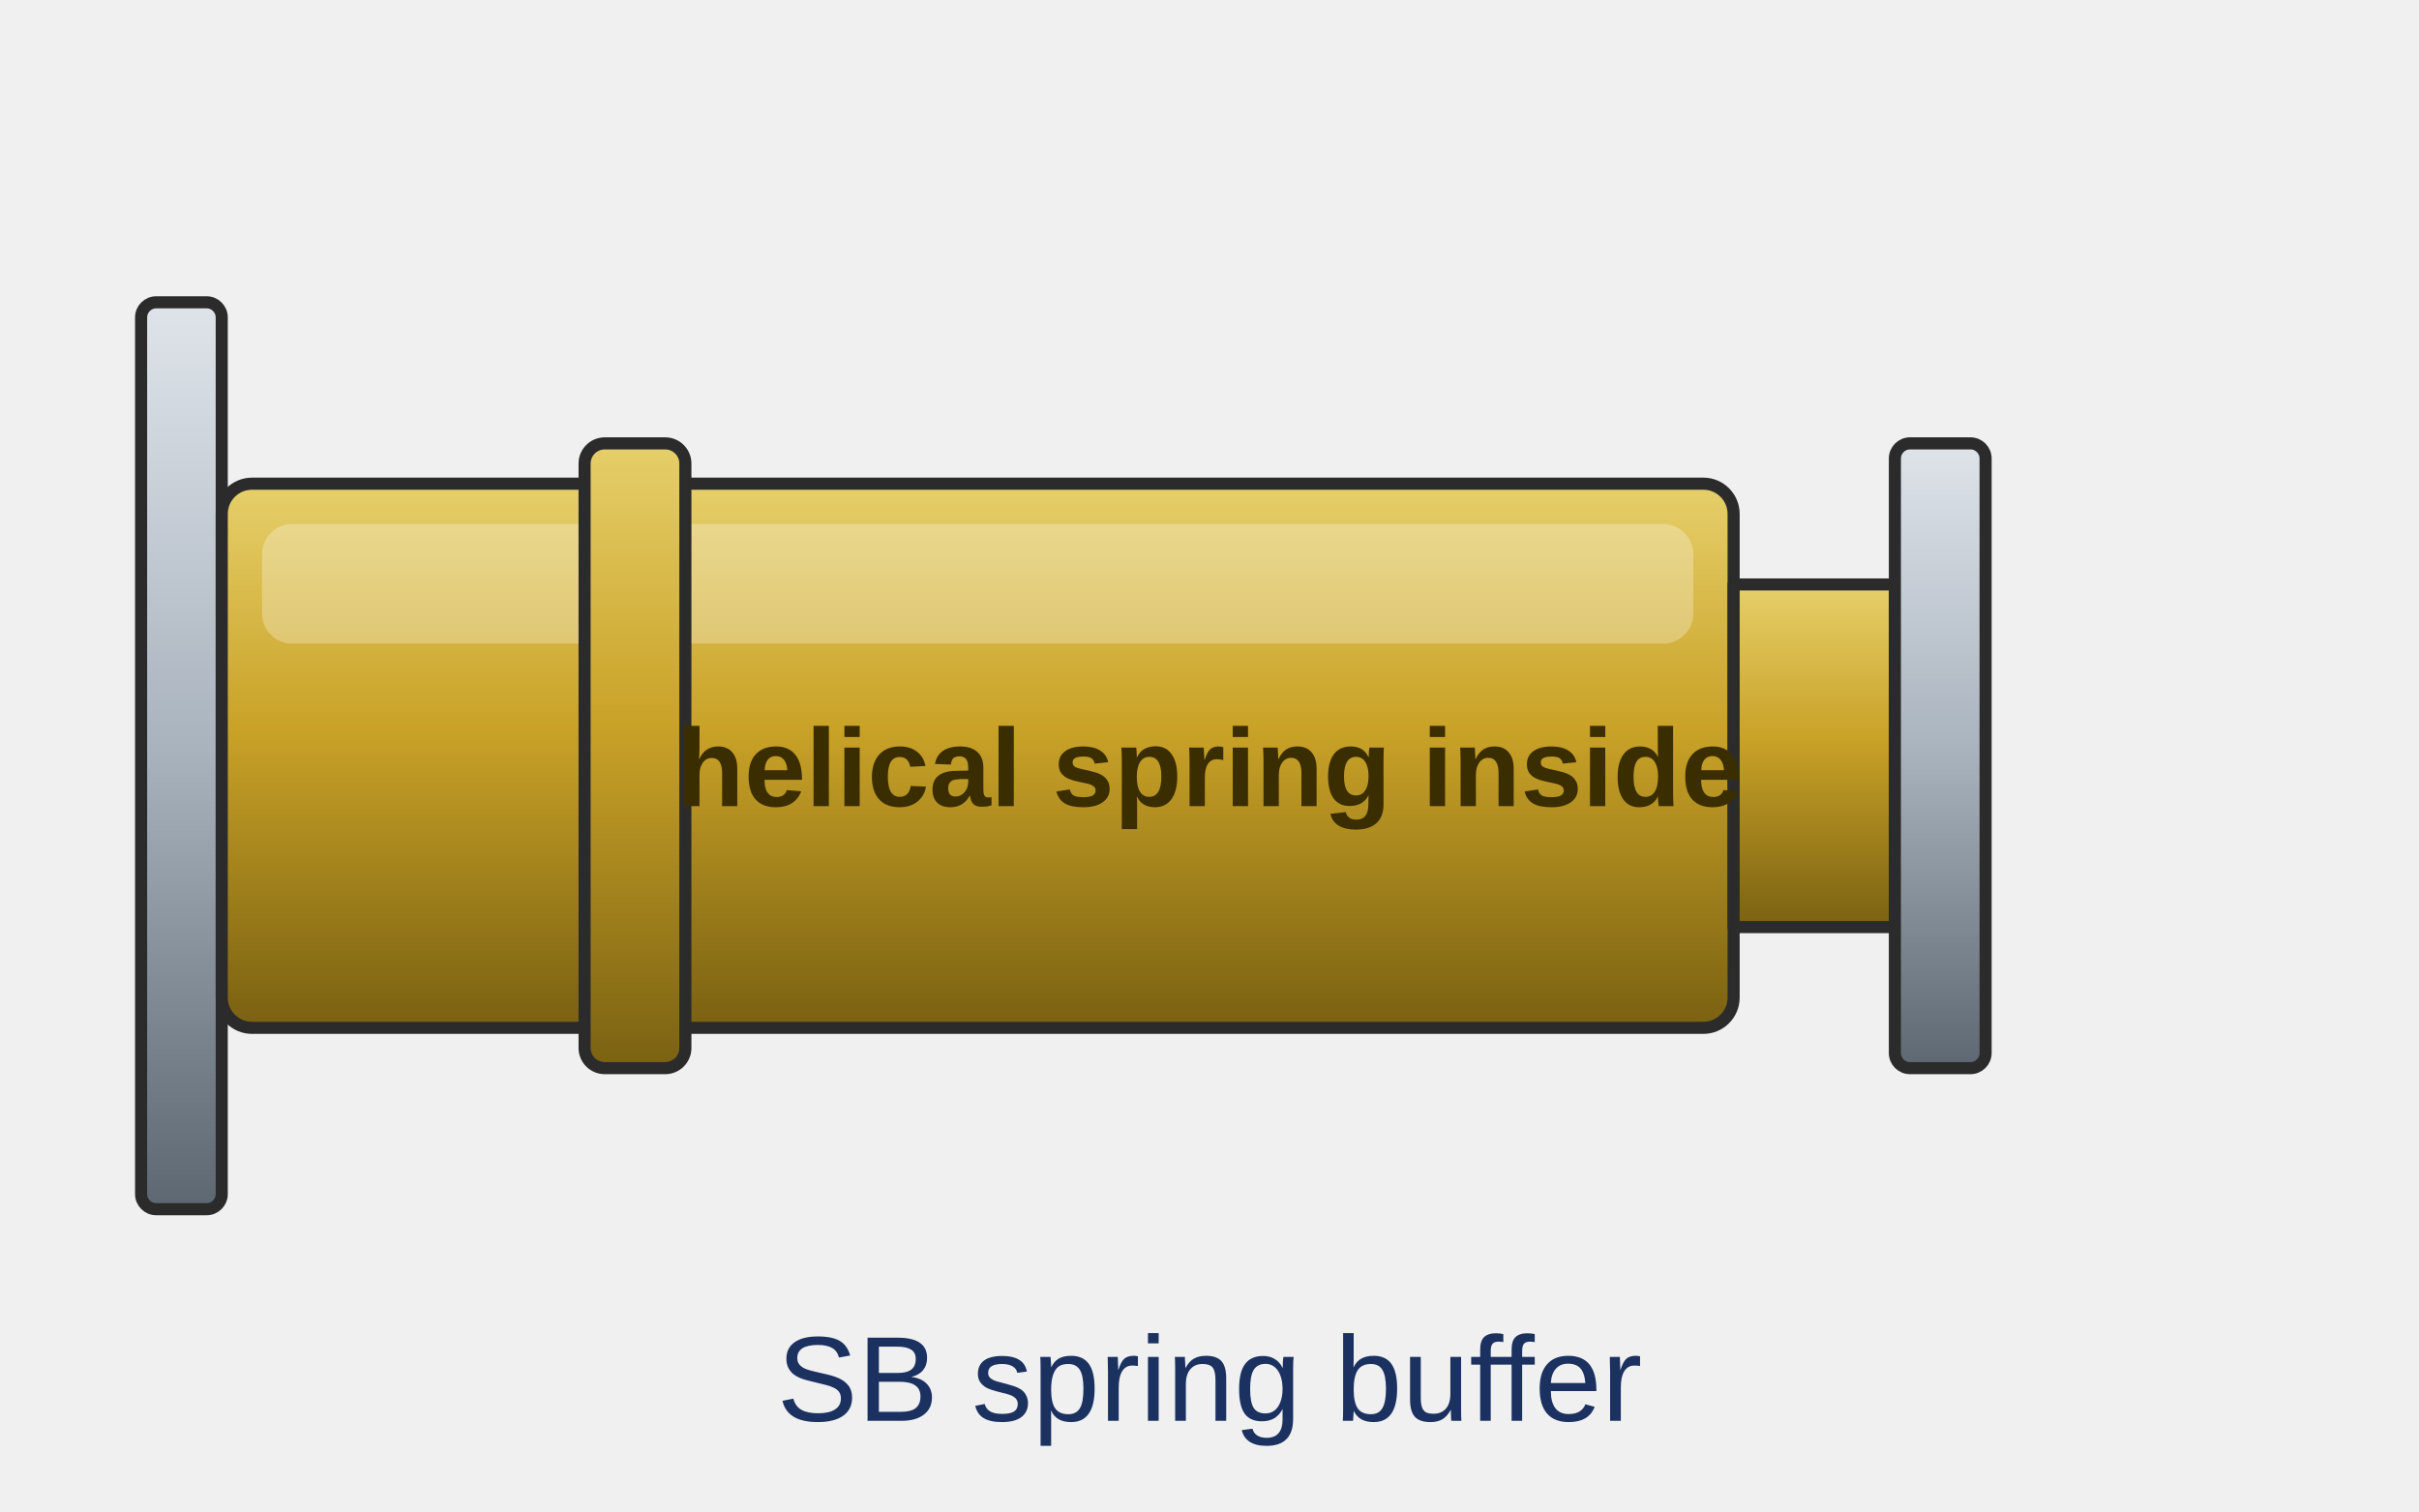
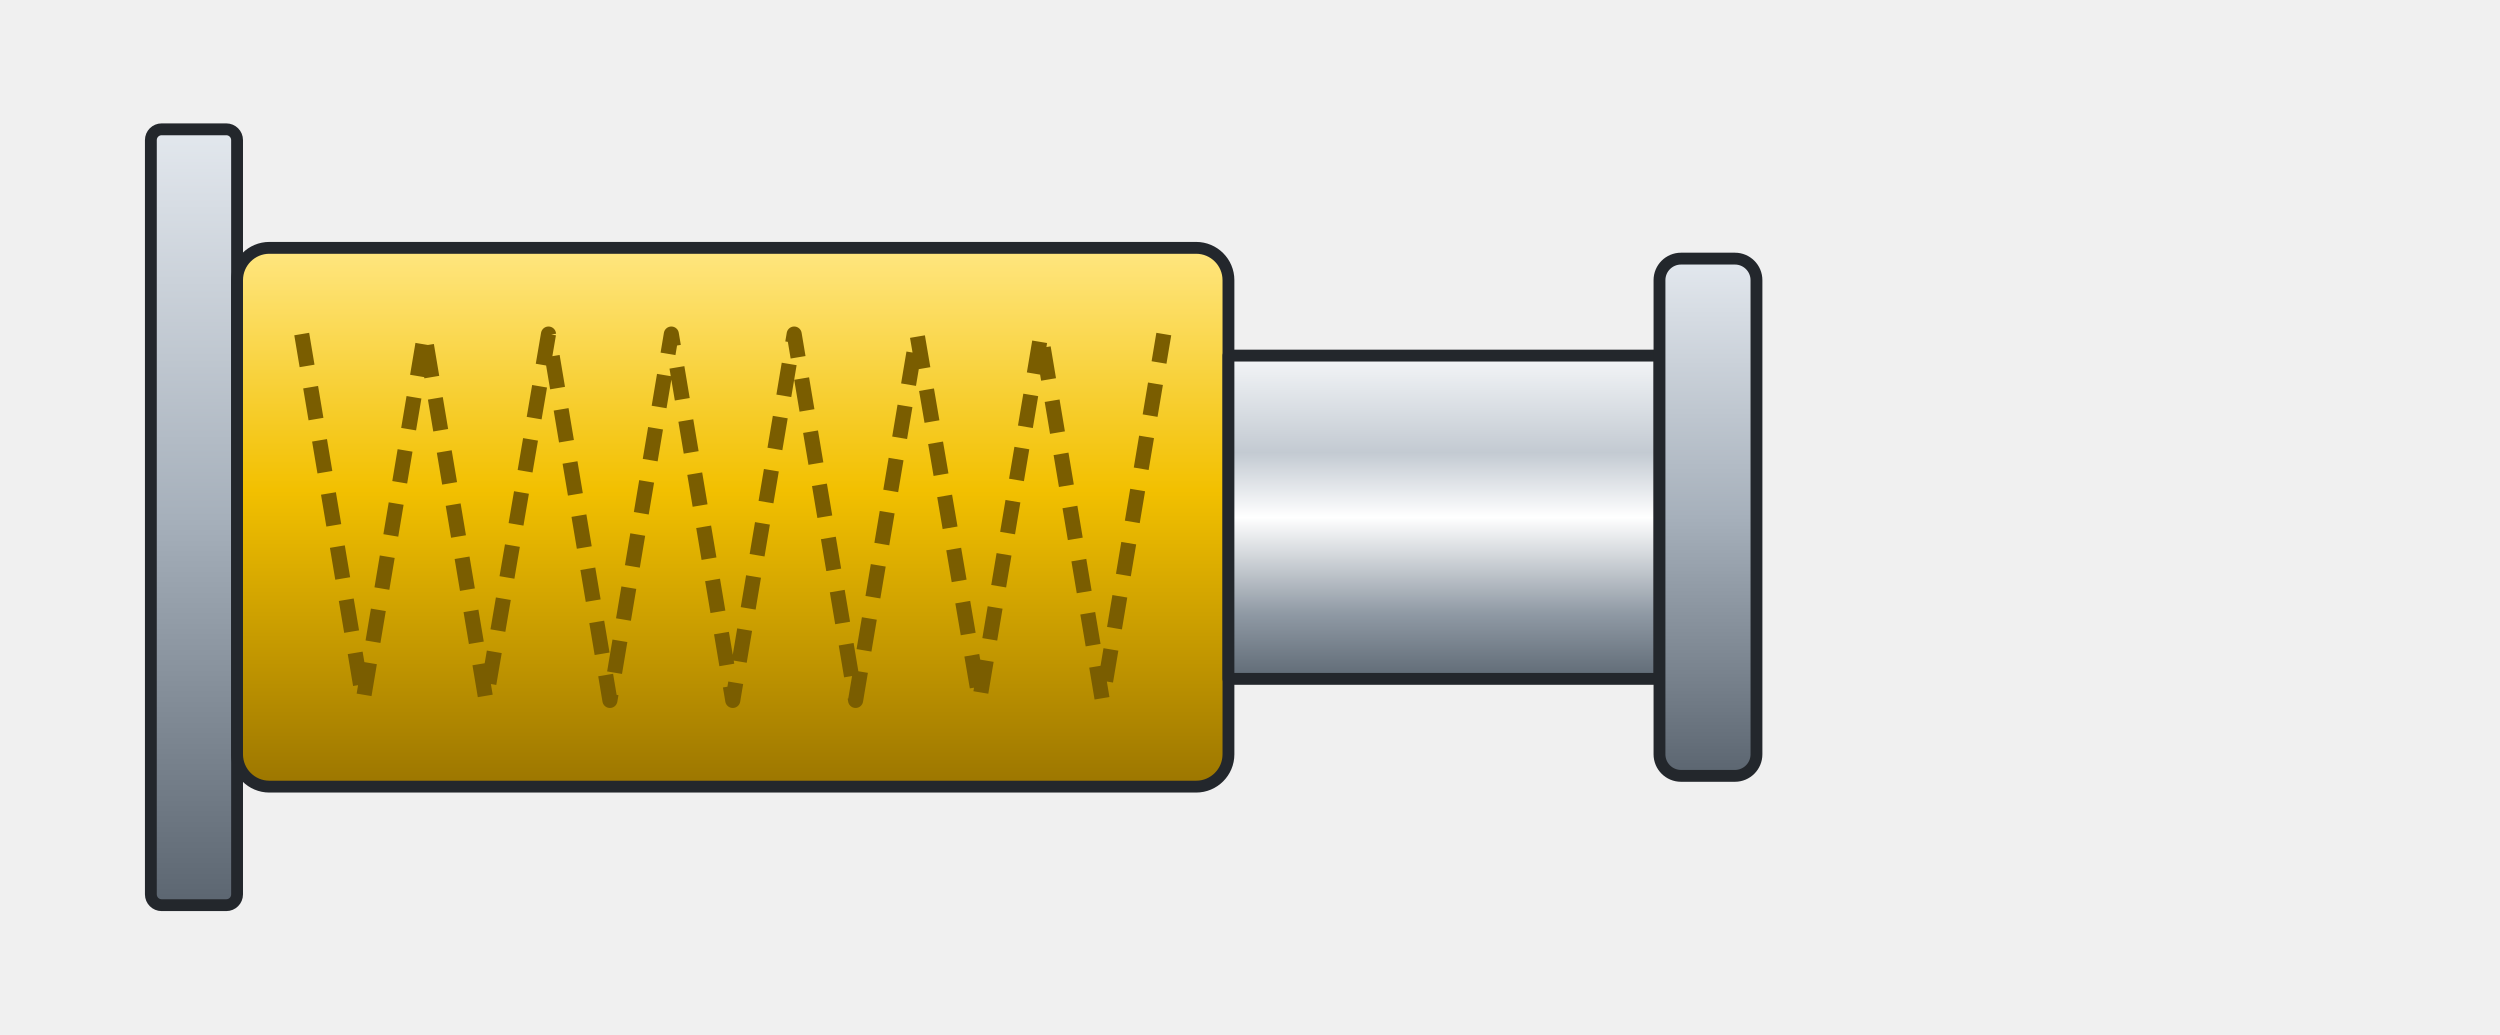
- <svg xmlns="http://www.w3.org/2000/svg" viewBox="0 0 240 150" stroke-linejoin="round">
+ <svg xmlns="http://www.w3.org/2000/svg" viewBox="4 18 232 96" stroke-linejoin="round">
  <defs>
    <linearGradient id="chrome" x1="0" y1="0" x2="0" y2="1">
-       <stop offset="0" stop-color="#f7f7f7" />
-       <stop offset=".25" stop-color="#c9ced4" />
+       <stop offset="0" stop-color="#f4f6f8" />
+       <stop offset=".3" stop-color="#c3cad2" />
      <stop offset=".5" stop-color="#ffffff" />
-       <stop offset=".75" stop-color="#9aa3ad" />
+       <stop offset=".8" stop-color="#8f99a4" />
      <stop offset="1" stop-color="#5f6a75" />
+     </linearGradient>
+     <linearGradient id="black" x1="0" y1="0" x2="0" y2="1">
+       <stop offset="0" stop-color="#6b6f75" />
+       <stop offset=".45" stop-color="#2a2d31" />
+       <stop offset="1" stop-color="#0d0e10" />
    </linearGradient>
    <linearGradient id="yellow" x1="0" y1="0" x2="0" y2="1">
      <stop offset="0" stop-color="#ffe680" />
-       <stop offset=".45" stop-color="#f5c400" />
-       <stop offset="1" stop-color="#a37c00" />
-     </linearGradient>
-     <linearGradient id="zinc" x1="0" y1="0" x2="0" y2="1">
-       <stop offset="0" stop-color="#e6cf6a" />
-       <stop offset=".45" stop-color="#c9a227" />
-       <stop offset="1" stop-color="#7a6112" />
+       <stop offset=".45" stop-color="#f2c000" />
+       <stop offset="1" stop-color="#9c7600" />
    </linearGradient>
    <linearGradient id="blue" x1="0" y1="0" x2="0" y2="1">
-       <stop offset="0" stop-color="#7fb3ff" />
+       <stop offset="0" stop-color="#8dbbff" />
      <stop offset=".45" stop-color="#1f6fe0" />
      <stop offset="1" stop-color="#0b3a86" />
    </linearGradient>
    <linearGradient id="red" x1="0" y1="0" x2="0" y2="1">
      <stop offset="0" stop-color="#ff8a80" />
-       <stop offset=".45" stop-color="#e02020" />
-       <stop offset="1" stop-color="#7a0f0f" />
+       <stop offset=".45" stop-color="#d81c1c" />
+       <stop offset="1" stop-color="#761010" />
    </linearGradient>
    <linearGradient id="steel" x1="0" y1="0" x2="0" y2="1">
-       <stop offset="0" stop-color="#dfe4ea" />
-       <stop offset=".5" stop-color="#a8b2bd" />
-       <stop offset="1" stop-color="#5d6771" />
+       <stop offset="0" stop-color="#e3e8ee" />
+       <stop offset=".5" stop-color="#a6b0bb" />
+       <stop offset="1" stop-color="#5b6570" />
    </linearGradient>
-     <linearGradient id="black" x1="0" y1="0" x2="0" y2="1">
-       <stop offset="0" stop-color="#666" />
-       <stop offset=".5" stop-color="#222" />
+     <linearGradient id="pu" x1="0" y1="0" x2="0" y2="1">
+       <stop offset="0" stop-color="#555" />
+       <stop offset=".5" stop-color="#1b1b1b" />
      <stop offset="1" stop-color="#000" />
    </linearGradient>
-     <radialGradient id="capR" cx=".35" cy=".3" r=".8">
-       <stop offset="0" stop-color="#ff9a8a" />
-       <stop offset="1" stop-color="#8a1010" />
-     </radialGradient>
  </defs>
-   <rect x="14" y="30" width="8" height="90" rx="1.5" fill="url(#steel)" stroke="#2b2b2b" stroke-width="1.2" />
-   <rect x="22" y="48" width="150" height="54" rx="3" fill="url(#zinc)" stroke="#2b2b2b" stroke-width="1.2" />
-   <rect x="26" y="52" width="142" height="11.88" rx="3" fill="#fff" fill-opacity=".28" />
-   <rect x="58" y="44" width="10" height="62" rx="2" fill="url(#zinc)" stroke="#2b2b2b" stroke-width="1.2" />
-   <rect x="172" y="58" width="16" height="34" fill="url(#zinc)" stroke="#2b2b2b" stroke-width="1.2" />
-   <rect x="188" y="44" width="9" height="62" rx="1.5" fill="url(#steel)" stroke="#2b2b2b" stroke-width="1.2" />
-   <text x="120" y="80" font-size="11" fill="#3a2d00" font-family="Arial" font-weight="bold" text-anchor="middle">helical spring inside</text>
-   <text x="120" y="141" font-size="12" fill="#1B3160" font-family="Arial" text-anchor="middle">SB spring buffer</text>
+   <rect x="18.0" y="30.0" width="8.0" height="72.0" rx="1" fill="url(#steel)" stroke="#23272c" stroke-width="1.1" />
+   <rect x="26.0" y="41.0" width="92.0" height="50.0" rx="3" fill="url(#yellow)" stroke="#23272c" stroke-width="1.1" />
+   <polyline points="32.0,49.0 37.7,83.0 43.4,49.0 49.1,83.0 54.9,49.0 60.6,83.0 66.3,49.0 72.0,83.0 77.7,49.0 83.4,83.0 89.1,49.0 94.9,83.0 100.6,49.0 106.3,83.0 112.0,49.0" fill="none" stroke="#7a5d00" stroke-width="1.4" stroke-dasharray="3 2" />
+   <rect x="118.0" y="51.0" width="40.0" height="30.0" rx="0" fill="url(#chrome)" stroke="#23272c" stroke-width="1.1" />
+   <rect x="158.0" y="42.0" width="9.0" height="48.0" rx="2" fill="url(#steel)" stroke="#23272c" stroke-width="1.1" />
</svg>
